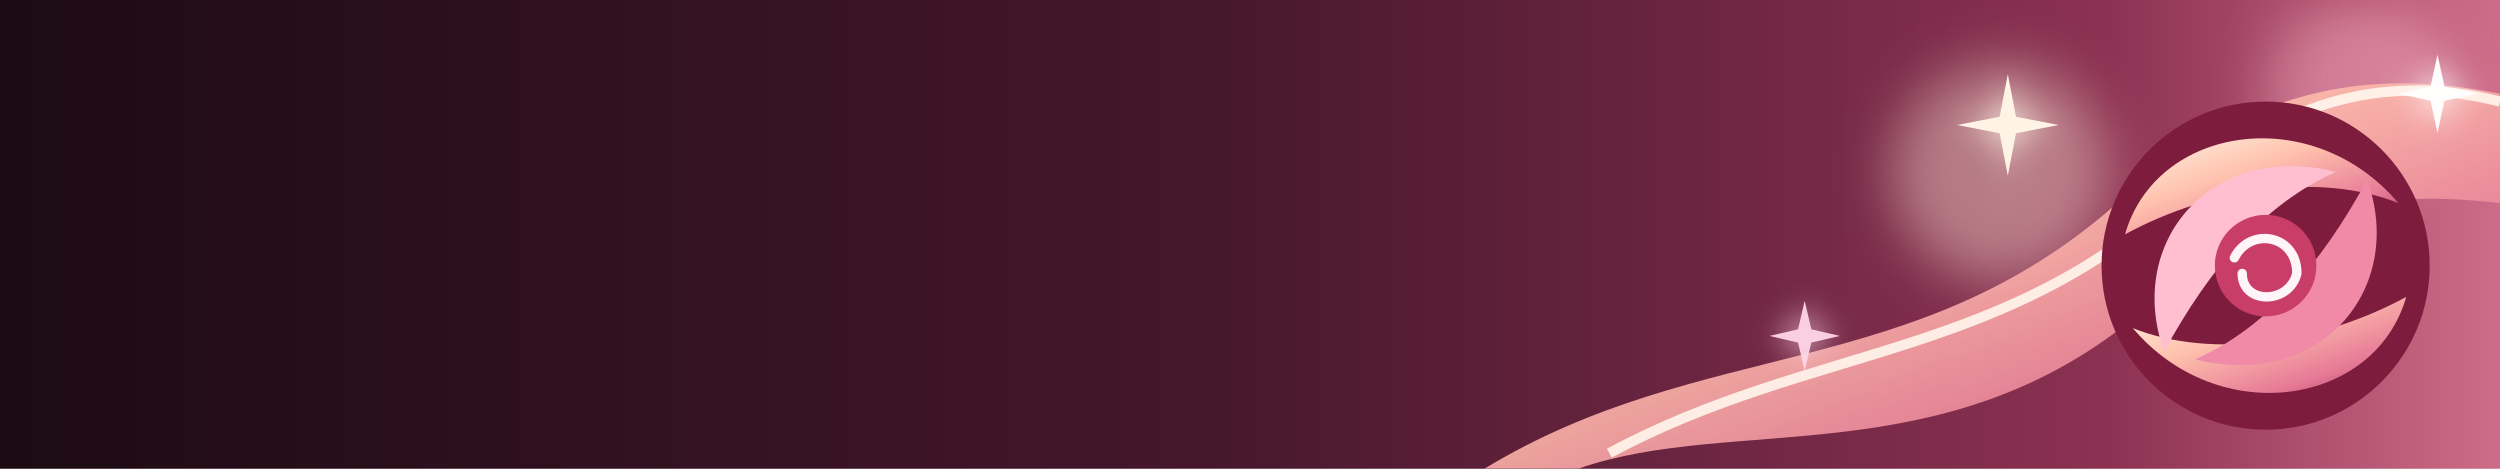
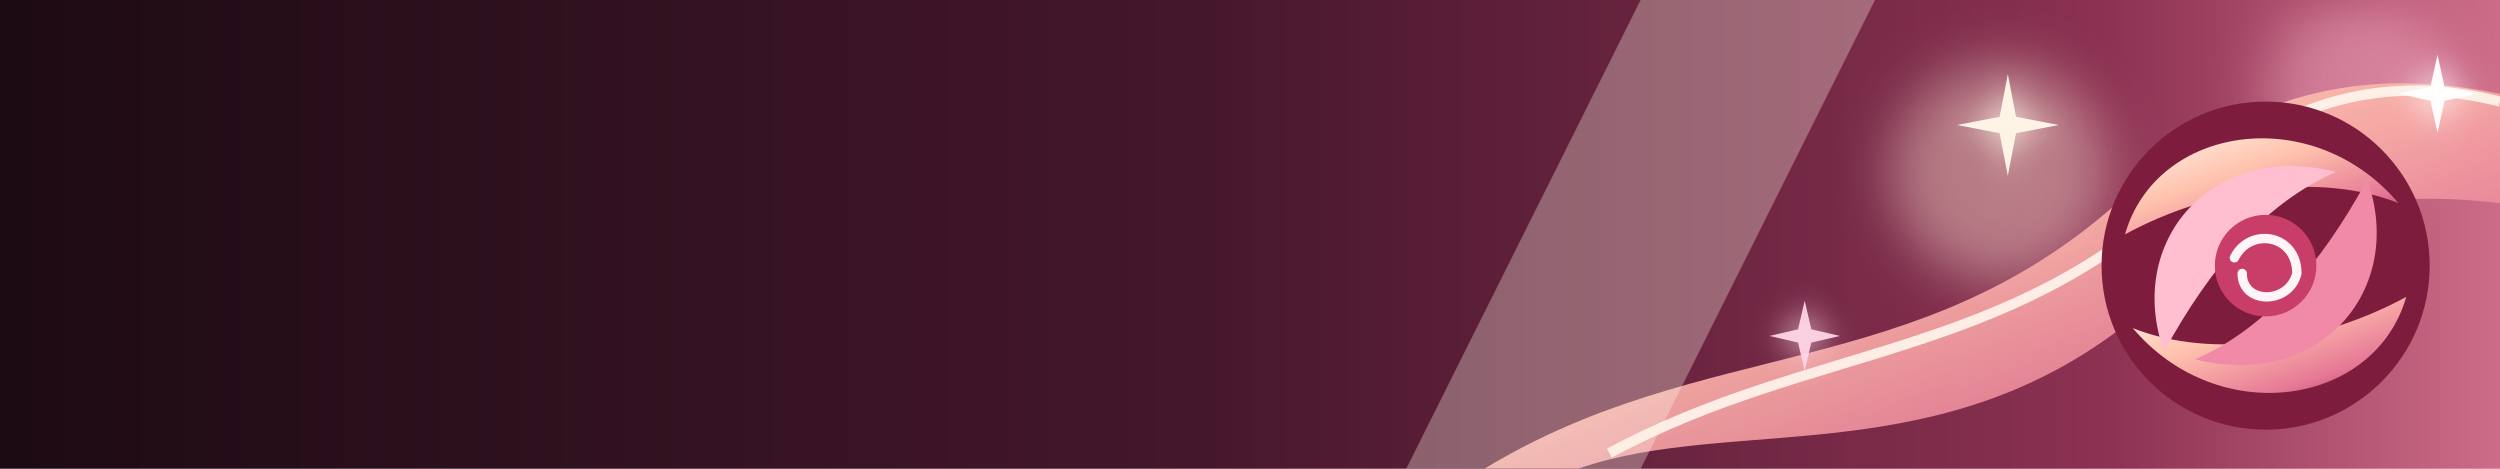
<svg xmlns="http://www.w3.org/2000/svg" viewBox="0 0 640 120" width="640" height="120">
+   <style class="np-anim">@keyframes a17_sheen { 0% { transform: translateX(-240px); opacity: 0; } 45% { opacity: 0.42; } 100% { transform: translateX(240px); opacity: 0; } }
+         @keyframes a17_star { 0%,100% { transform: scale(0.55) rotate(0deg); opacity: 0.45; } 50% { transform: scale(1.45) rotate(45deg); opacity: 1; } }
+         .a17-sh { animation: a17_sheen 2.8s ease-in-out infinite; }
+         g[filter*="glow17"] polygon { transform-box: fill-box; transform-origin: center; animation: a17_star 1.9s ease-in-out infinite; }</style>
  <defs>
    <linearGradient id="bg17" x1="0" y1="0" x2="1" y2="0">
      <stop offset="0%" stop-color="#1c0b13" />
      <stop offset="48%" stop-color="#45172b" />
      <stop offset="84%" stop-color="#8c3152" />
      <stop offset="100%" stop-color="#cf6e8a" />
    </linearGradient>
    <linearGradient id="rg17" x1="0" y1="0" x2="1" y2="1">
      <stop offset="0%" stop-color="#fff5e6" />
      <stop offset="38%" stop-color="#ffc2ad" />
      <stop offset="76%" stop-color="#e67896" />
      <stop offset="100%" stop-color="#962e50" />
    </linearGradient>
    <filter id="bok17" x="-30%" y="-30%" width="160%" height="160%">
      <feGaussianBlur stdDeviation="7" />
    </filter>
    <filter id="glow17" x="-25%" y="-25%" width="150%" height="150%">
      <feGaussianBlur stdDeviation="4" result="b" />
      <feMerge>
        <feMergeNode in="b" />
        <feMergeNode in="SourceGraphic" />
      </feMerge>
    </filter>
  </defs>
  <clipPath id="npClip">
    <rect width="640" height="120" />
  </clipPath>
  <g clip-path="url(#npClip)">
    <rect width="640" height="120" fill="url(#bg17)" />
    <g filter="url(#bok17)" opacity="0.42">
      <circle cx="512" cy="44" r="28" fill="#ffe6d4" />
      <circle cx="604" cy="24" r="24" fill="#ffb8cc" />
    </g>
    <path d="M 380 120 C 436 86, 490 98, 542 52 C 578 20, 610 18, 640 24 L 640 52 C 606 48, 578 54, 548 80 C 498 122, 444 106, 404 120 Z" fill="url(#rg17)" opacity="0.92" />
    <path d="M 412 116 C 464 88, 514 92, 560 48 C 588 22, 616 20, 640 26" fill="none" stroke="#fff8ee" stroke-width="2.6" opacity="0.88" />
    <g transform="translate(580,68)">
      <circle cx="0" cy="0" r="42" fill="#7d1c3d" />
      <path d="M -36 -8 C -28 -36, 12 -42, 34 -16 C 14 -24, -14 -20, -36 -8 Z" fill="url(#rg17)" />
      <path d="M 36 8 C 28 36, -12 42, -34 16 C -14 24, 14 20, 36 8 Z" fill="url(#rg17)" />
      <path d="M -26 22 C -36 -6, -14 -32, 18 -24 C 0 -16, -14 0, -26 22 Z" fill="#ffbfd0" />
      <path d="M 26 -22 C 36 6, 14 32, -18 24 C 0 16, 14 0, 26 -22 Z" fill="#f08aa6" />
      <circle cx="0" cy="0" r="13" fill="#c93e68" />
      <path d="M -8 -2 C -4 -10, 8 -8, 8 2 C 6 10, -6 10, -6 2" fill="none" stroke="#fff5f8" stroke-width="2.4" stroke-linecap="round" />
    </g>
    <g filter="url(#glow17)">
      <polygon points="527.0,32.0 516.1,34.1 514.0,45.0 511.9,34.1 501.0,32.0 511.9,29.9 514.0,19.0 516.1,29.9" fill="#fff5e6" opacity="0.98" />
      <polygon points="471.0,86.0 463.7,87.7 462.0,95.0 460.3,87.7 453.0,86.0 460.3,84.3 462.0,77.0 463.7,84.3" fill="#ffd6e6" opacity="0.94" />
      <polygon points="634.0,24.0 625.8,25.8 624.0,34.0 622.2,25.8 614.0,24.0 622.2,22.2 624.0,14.0 625.8,22.2" fill="#ffffff" opacity="0.96" />
    </g>
+     <g class="np-fx">
+       <polygon class="a17-sh" points="420,0 480,0 420,120 360,120" fill="#fff2e6" opacity="0.32" />
+     </g>
  </g>
</svg>
